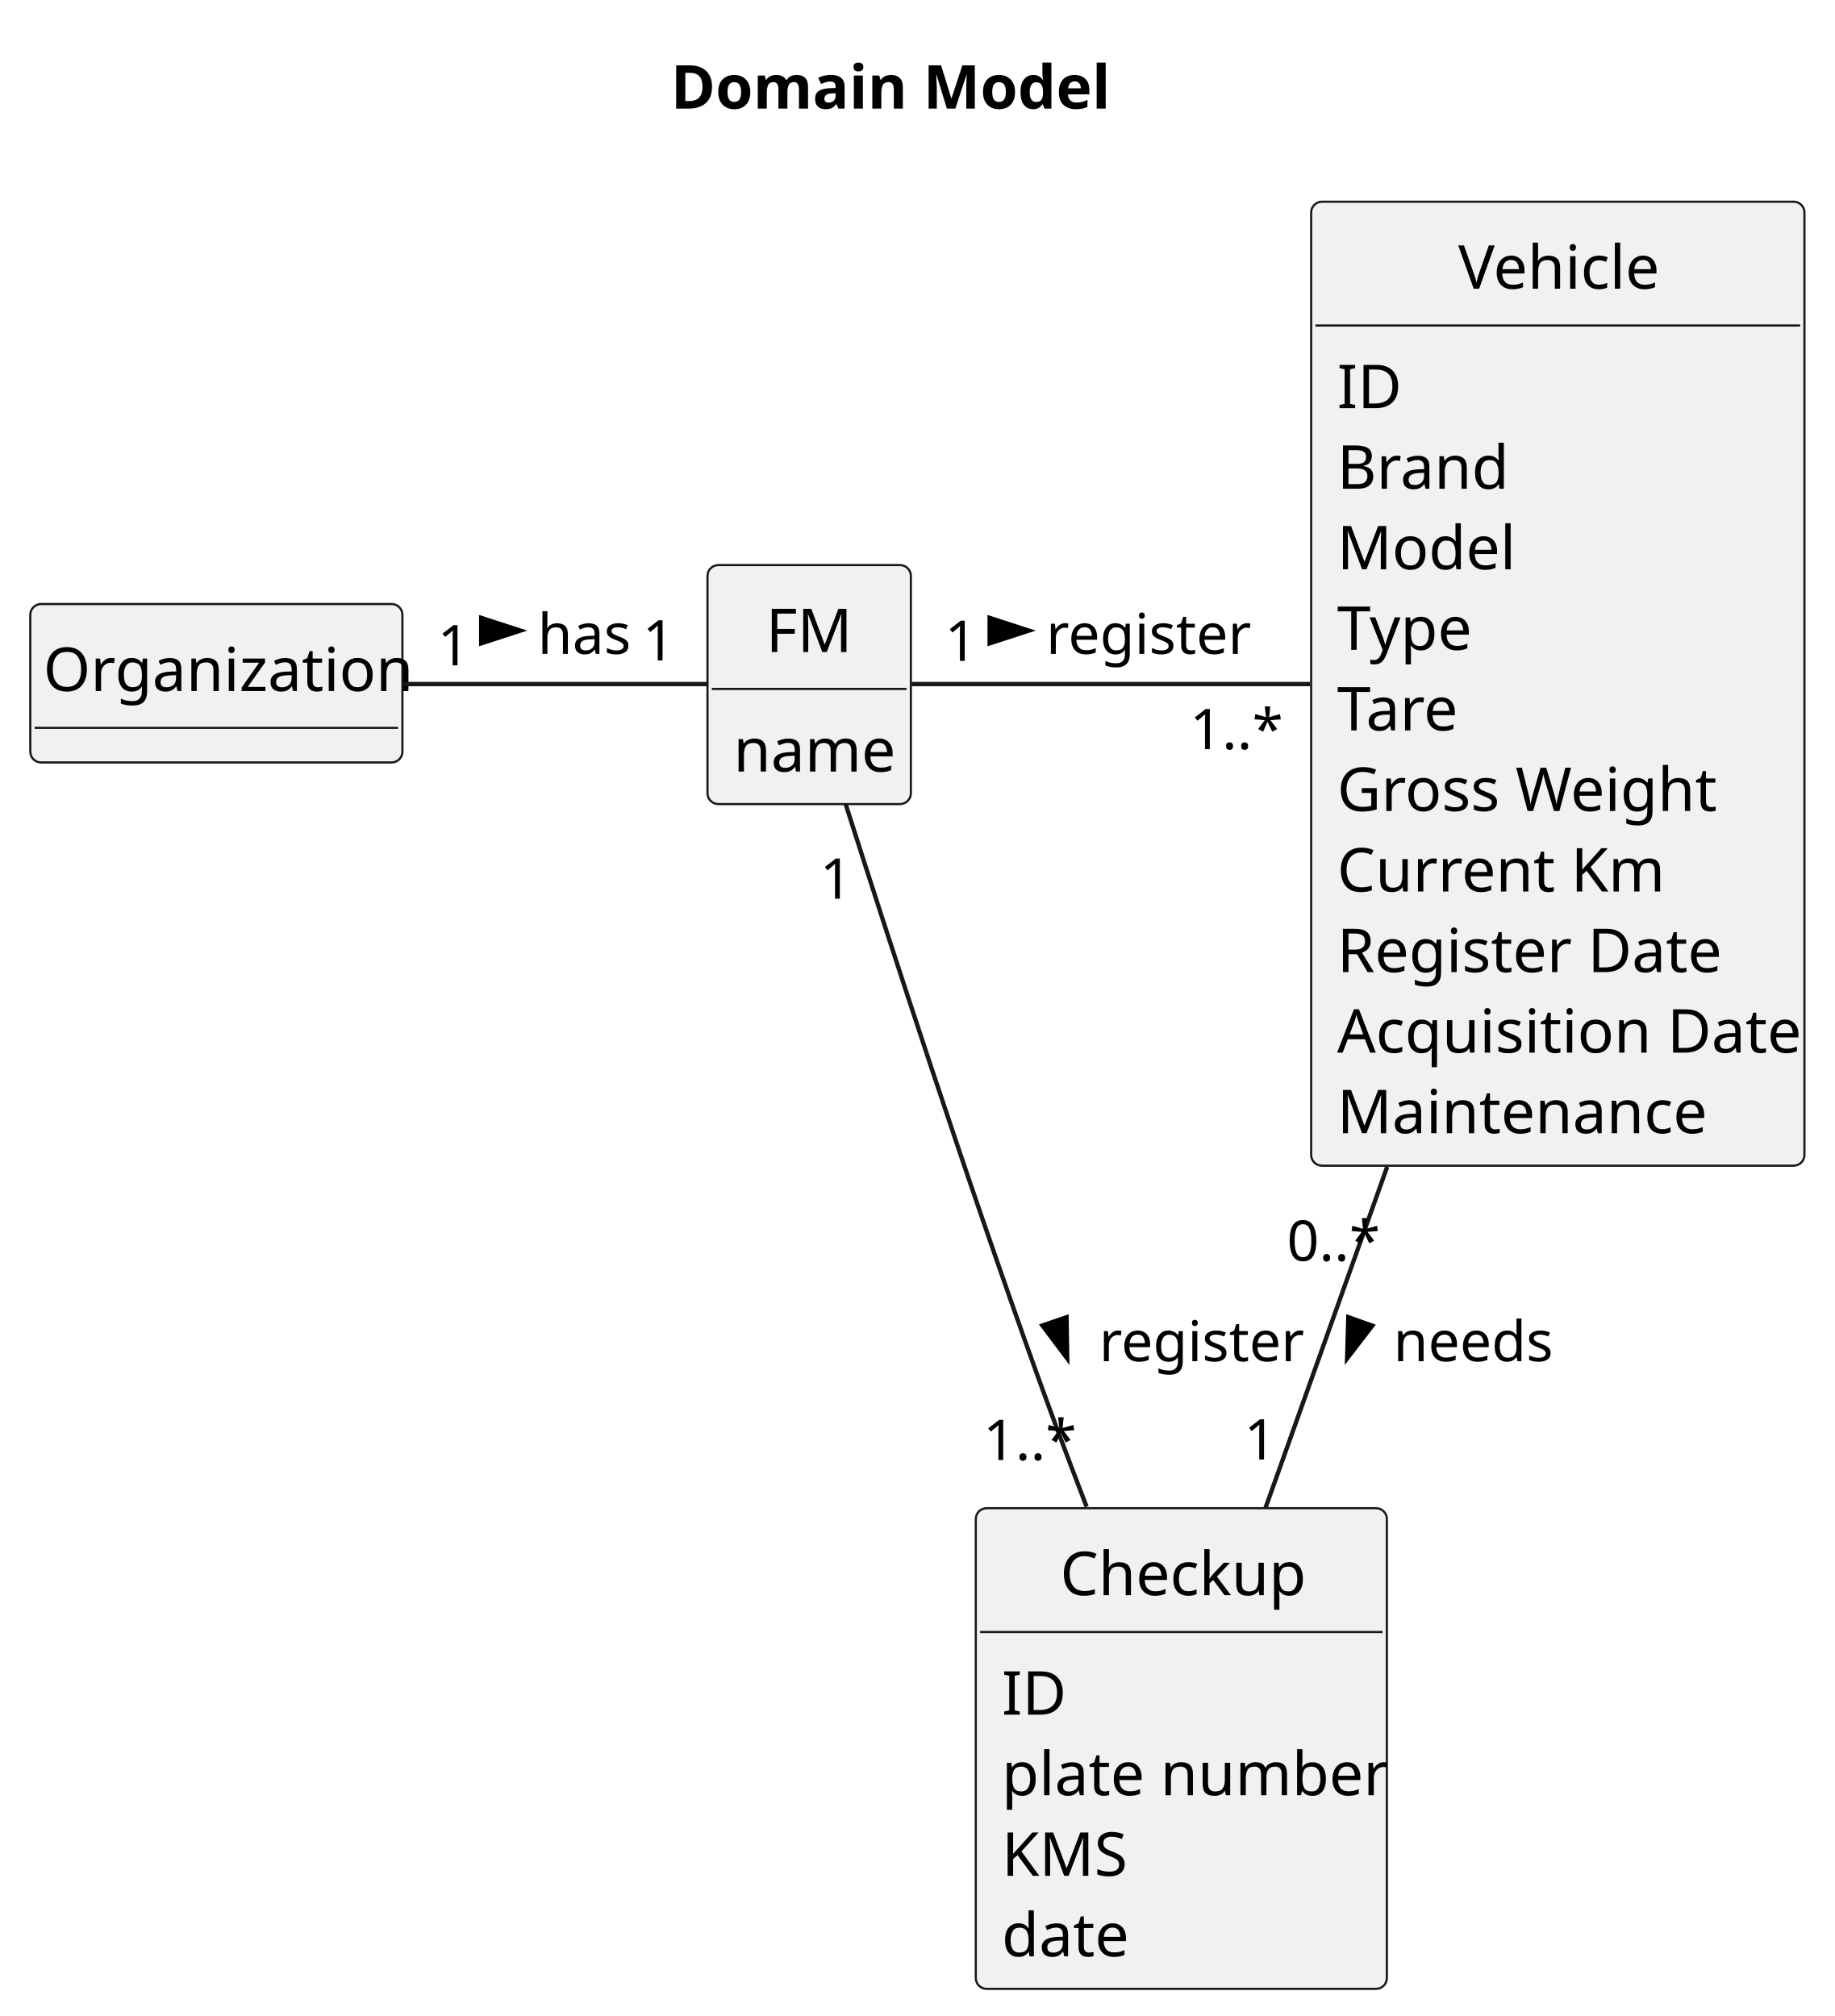
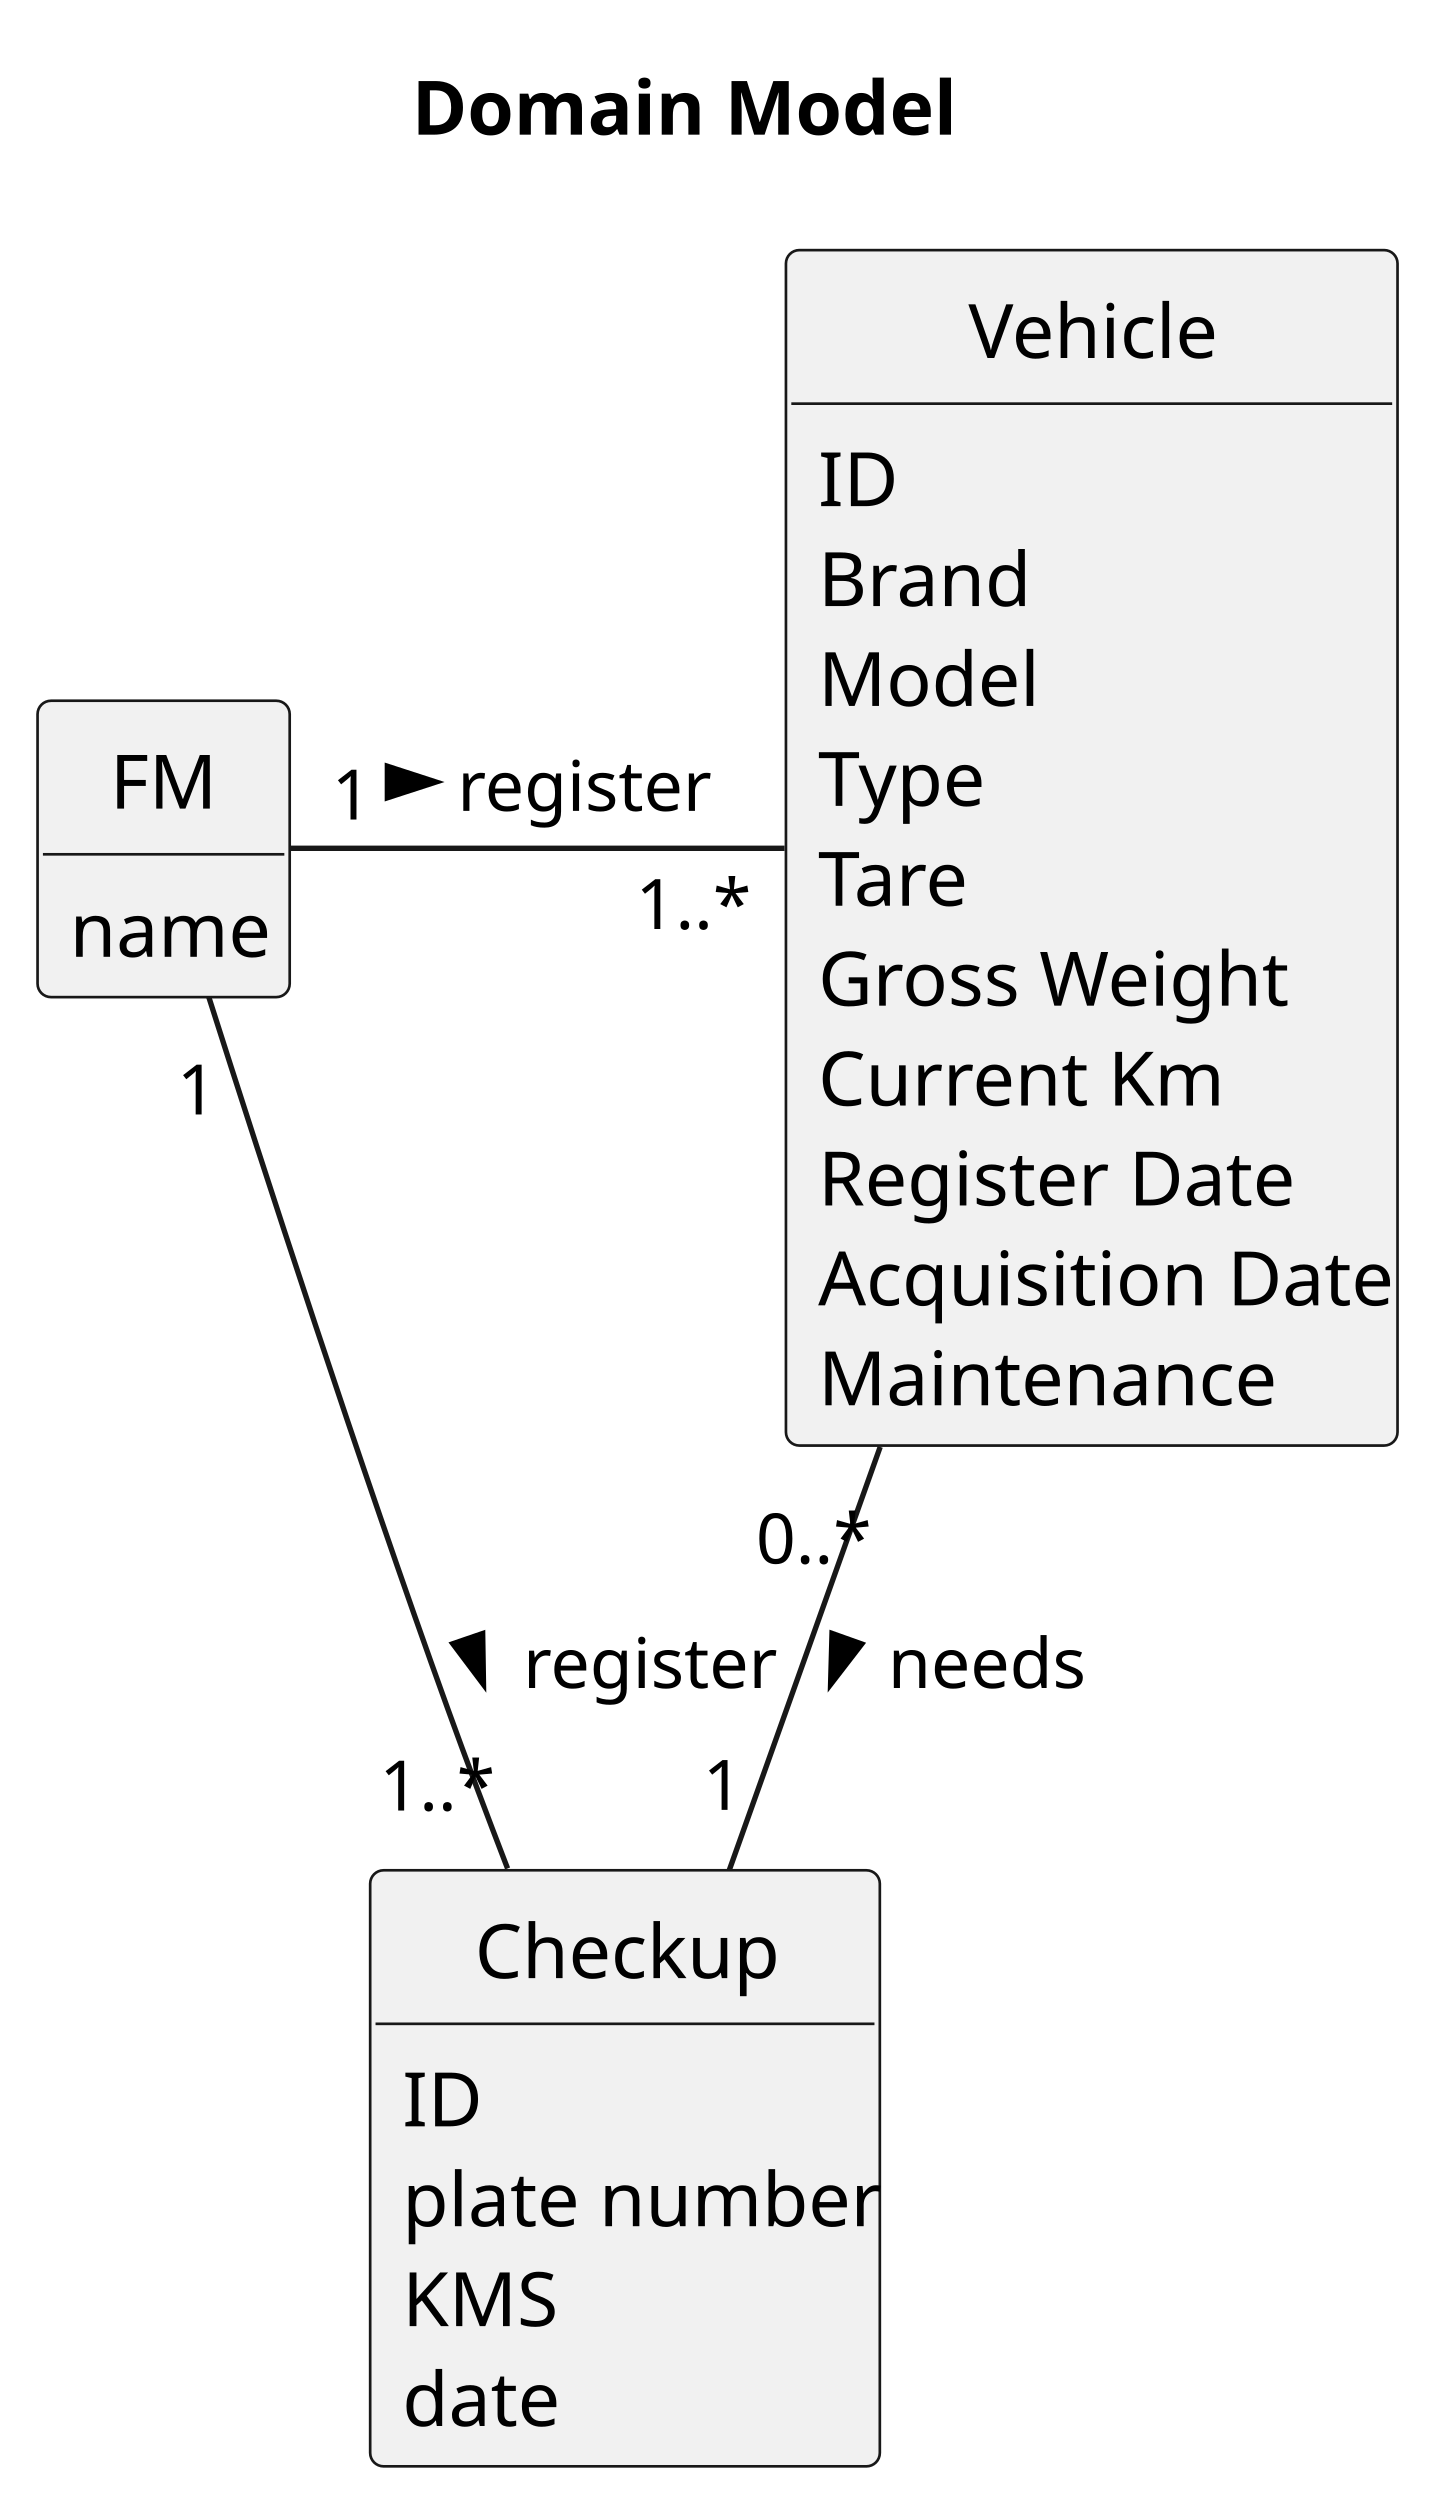
- <svg xmlns="http://www.w3.org/2000/svg" contentStyleType="text/css" height="466px" preserveAspectRatio="none" style="width:424px;height:466px;background:#FFFFFF;" version="1.1" viewBox="0 0 424 466" width="424px" zoomAndPan="magnify">
+ <svg xmlns="http://www.w3.org/2000/svg" contentStyleType="text/css" height="466px" preserveAspectRatio="none" style="width:267px;height:466px;background:#FFFFFF;" version="1.1" viewBox="0 0 267 466" width="267px" zoomAndPan="magnify">
  <defs />
  <g>
-     <text fill="#000000" font-family="sans-serif" font-size="14" font-weight="bold" lengthAdjust="spacing" textLength="100" x="155" y="25.107">Domain Model</text>
+     <text fill="#000000" font-family="sans-serif" font-size="14" font-weight="bold" lengthAdjust="spacing" textLength="100" x="76.75" y="25.107">Domain Model</text>
    <g id="elem_FM">
-       <rect codeLine="15" fill="#F1F1F1" height="55.242" id="FM" rx="2.5" ry="2.5" style="stroke:#181818;stroke-width:0.5;" width="47" x="163.5" y="130.621" />
-       <text fill="#000000" font-family="sans-serif" font-size="14" lengthAdjust="spacing" textLength="20" x="177" y="150.728">FM</text>
-       <line style="stroke:#181818;stroke-width:0.5;" x1="164.5" x2="209.5" y1="159.242" y2="159.242" />
-       <text fill="#000000" font-family="sans-serif" font-size="14" lengthAdjust="spacing" textLength="35" x="169.5" y="178.35">name</text>
+       <rect codeLine="15" fill="#F1F1F1" height="55.242" id="FM" rx="2.5" ry="2.5" style="stroke:#181818;stroke-width:0.5;" width="47" x="7" y="130.621" />
+       <text fill="#000000" font-family="sans-serif" font-size="14" lengthAdjust="spacing" textLength="20" x="20.5" y="150.728">FM</text>
+       <line style="stroke:#181818;stroke-width:0.5;" x1="8" x2="53" y1="159.242" y2="159.242" />
+       <text fill="#000000" font-family="sans-serif" font-size="14" lengthAdjust="spacing" textLength="35" x="13" y="178.35">name</text>
    </g>
    <g id="elem_Checkup">
-       <rect codeLine="20" fill="#F1F1F1" height="111.106" id="Checkup" rx="2.5" ry="2.5" style="stroke:#181818;stroke-width:0.5;" width="95" x="225.5" y="348.621" />
-       <text fill="#000000" font-family="sans-serif" font-size="14" lengthAdjust="spacing" textLength="56" x="245" y="368.728">Checkup</text>
-       <line style="stroke:#181818;stroke-width:0.5;" x1="226.5" x2="319.5" y1="377.242" y2="377.242" />
-       <text fill="#000000" font-family="sans-serif" font-size="14" lengthAdjust="spacing" textLength="13" x="231.5" y="396.35">ID</text>
-       <text fill="#000000" font-family="sans-serif" font-size="14" lengthAdjust="spacing" textLength="83" x="231.5" y="414.971">plate number</text>
-       <text fill="#000000" font-family="sans-serif" font-size="14" lengthAdjust="spacing" textLength="29" x="231.5" y="433.592">KMS</text>
-       <text fill="#000000" font-family="sans-serif" font-size="14" lengthAdjust="spacing" textLength="28" x="231.5" y="452.213">date</text>
+       <rect codeLine="20" fill="#F1F1F1" height="111.106" id="Checkup" rx="2.5" ry="2.5" style="stroke:#181818;stroke-width:0.5;" width="95" x="69" y="348.621" />
+       <text fill="#000000" font-family="sans-serif" font-size="14" lengthAdjust="spacing" textLength="56" x="88.5" y="368.728">Checkup</text>
+       <line style="stroke:#181818;stroke-width:0.5;" x1="70" x2="163" y1="377.242" y2="377.242" />
+       <text fill="#000000" font-family="sans-serif" font-size="14" lengthAdjust="spacing" textLength="13" x="75" y="396.35">ID</text>
+       <text fill="#000000" font-family="sans-serif" font-size="14" lengthAdjust="spacing" textLength="83" x="75" y="414.971">plate number</text>
+       <text fill="#000000" font-family="sans-serif" font-size="14" lengthAdjust="spacing" textLength="29" x="75" y="433.592">KMS</text>
+       <text fill="#000000" font-family="sans-serif" font-size="14" lengthAdjust="spacing" textLength="28" x="75" y="452.213">date</text>
    </g>
    <g id="elem_Vehicle">
-       <rect codeLine="27" fill="#F1F1F1" height="222.832" id="Vehicle" rx="2.5" ry="2.5" style="stroke:#181818;stroke-width:0.5;" width="114" x="303" y="46.621" />
-       <text fill="#000000" font-family="sans-serif" font-size="14" lengthAdjust="spacing" textLength="46" x="337" y="66.728">Vehicle</text>
-       <line style="stroke:#181818;stroke-width:0.5;" x1="304" x2="416" y1="75.242" y2="75.242" />
-       <text fill="#000000" font-family="sans-serif" font-size="14" lengthAdjust="spacing" textLength="13" x="309" y="94.35">ID</text>
-       <text fill="#000000" font-family="sans-serif" font-size="14" lengthAdjust="spacing" textLength="38" x="309" y="112.971">Brand</text>
-       <text fill="#000000" font-family="sans-serif" font-size="14" lengthAdjust="spacing" textLength="38" x="309" y="131.592">Model</text>
-       <text fill="#000000" font-family="sans-serif" font-size="14" lengthAdjust="spacing" textLength="32" x="309" y="150.213">Type</text>
-       <text fill="#000000" font-family="sans-serif" font-size="14" lengthAdjust="spacing" textLength="30" x="309" y="168.834">Tare</text>
-       <text fill="#000000" font-family="sans-serif" font-size="14" lengthAdjust="spacing" textLength="86" x="309" y="187.455">Gross Weight</text>
-       <text fill="#000000" font-family="sans-serif" font-size="14" lengthAdjust="spacing" textLength="72" x="309" y="206.076">Current Km</text>
-       <text fill="#000000" font-family="sans-serif" font-size="14" lengthAdjust="spacing" textLength="87" x="309" y="224.697">Register Date</text>
-       <text fill="#000000" font-family="sans-serif" font-size="14" lengthAdjust="spacing" textLength="102" x="309" y="243.318">Acquisition Date</text>
-       <text fill="#000000" font-family="sans-serif" font-size="14" lengthAdjust="spacing" textLength="81" x="309" y="261.94">Maintenance</text>
-     </g>
-     <g id="elem_Organization">
-       <rect fill="#F1F1F1" height="36.621" id="Organization" rx="2.5" ry="2.5" style="stroke:#181818;stroke-width:0.5;" width="86" x="7" y="139.621" />
-       <text fill="#000000" font-family="sans-serif" font-size="14" lengthAdjust="spacing" textLength="80" x="10" y="159.728">Organization</text>
-       <line style="stroke:#181818;stroke-width:0.5;" x1="8" x2="92" y1="168.242" y2="168.242" />
-     </g>
-     <g id="link_Organization_FM">
-       <path codeLine="40" d="M93.35,158.121 C116.55,158.121 144.23,158.121 163.45,158.121 " fill="none" id="Organization-FM" style="stroke:#181818;stroke-width:1.0;" />
-       <polygon fill="#000000" points="120.25,145.767,111.205,142.828,111.205,148.706,120.25,145.767" style="stroke:#000000;stroke-width:1.0;" />
-       <text fill="#000000" font-family="sans-serif" font-size="13" lengthAdjust="spacing" textLength="21" x="124.25" y="151.149">has</text>
-       <text fill="#000000" font-family="sans-serif" font-size="13" lengthAdjust="spacing" textLength="7" x="101.109" y="153.797">1</text>
-       <text fill="#000000" font-family="sans-serif" font-size="13" lengthAdjust="spacing" textLength="7" x="148.504" y="152.66">1</text>
+       <rect codeLine="27" fill="#F1F1F1" height="222.832" id="Vehicle" rx="2.5" ry="2.5" style="stroke:#181818;stroke-width:0.5;" width="114" x="146.5" y="46.621" />
+       <text fill="#000000" font-family="sans-serif" font-size="14" lengthAdjust="spacing" textLength="46" x="180.5" y="66.728">Vehicle</text>
+       <line style="stroke:#181818;stroke-width:0.5;" x1="147.5" x2="259.5" y1="75.242" y2="75.242" />
+       <text fill="#000000" font-family="sans-serif" font-size="14" lengthAdjust="spacing" textLength="13" x="152.5" y="94.35">ID</text>
+       <text fill="#000000" font-family="sans-serif" font-size="14" lengthAdjust="spacing" textLength="38" x="152.5" y="112.971">Brand</text>
+       <text fill="#000000" font-family="sans-serif" font-size="14" lengthAdjust="spacing" textLength="38" x="152.5" y="131.592">Model</text>
+       <text fill="#000000" font-family="sans-serif" font-size="14" lengthAdjust="spacing" textLength="32" x="152.5" y="150.213">Type</text>
+       <text fill="#000000" font-family="sans-serif" font-size="14" lengthAdjust="spacing" textLength="30" x="152.5" y="168.834">Tare</text>
+       <text fill="#000000" font-family="sans-serif" font-size="14" lengthAdjust="spacing" textLength="86" x="152.5" y="187.455">Gross Weight</text>
+       <text fill="#000000" font-family="sans-serif" font-size="14" lengthAdjust="spacing" textLength="72" x="152.5" y="206.076">Current Km</text>
+       <text fill="#000000" font-family="sans-serif" font-size="14" lengthAdjust="spacing" textLength="87" x="152.5" y="224.697">Register Date</text>
+       <text fill="#000000" font-family="sans-serif" font-size="14" lengthAdjust="spacing" textLength="102" x="152.5" y="243.318">Acquisition Date</text>
+       <text fill="#000000" font-family="sans-serif" font-size="14" lengthAdjust="spacing" textLength="81" x="152.5" y="261.94">Maintenance</text>
    </g>
    <g id="link_FM_Vehicle">
-       <path codeLine="41" d="M210.69,158.121 C234.29,158.121 271.42,158.121 302.75,158.121 " fill="none" id="FM-Vehicle" style="stroke:#181818;stroke-width:1.0;" />
-       <polygon fill="#000000" points="237.75,145.767,228.705,142.828,228.705,148.706,237.75,145.767" style="stroke:#000000;stroke-width:1.0;" />
-       <text fill="#000000" font-family="sans-serif" font-size="13" lengthAdjust="spacing" textLength="43" x="241.75" y="151.149">register</text>
-       <text fill="#000000" font-family="sans-serif" font-size="13" lengthAdjust="spacing" textLength="7" x="218.337" y="152.766">1</text>
-       <text fill="#000000" font-family="sans-serif" font-size="13" lengthAdjust="spacing" textLength="20" x="274.974" y="173.159">1..*</text>
+       <path codeLine="41" d="M54.19,158.121 C77.79,158.121 114.92,158.121 146.25,158.121 " fill="none" id="FM-Vehicle" style="stroke:#181818;stroke-width:1.0;" />
+       <polygon fill="#000000" points="81.25,145.767,72.205,142.828,72.205,148.706,81.25,145.767" style="stroke:#000000;stroke-width:1.0;" />
+       <text fill="#000000" font-family="sans-serif" font-size="13" lengthAdjust="spacing" textLength="43" x="85.25" y="151.149">register</text>
+       <text fill="#000000" font-family="sans-serif" font-size="13" lengthAdjust="spacing" textLength="7" x="61.837" y="152.766">1</text>
+       <text fill="#000000" font-family="sans-serif" font-size="13" lengthAdjust="spacing" textLength="20" x="118.474" y="173.159">1..*</text>
    </g>
    <g id="link_FM_Checkup">
-       <path codeLine="42" d="M195.4,185.791 C205.52,217.581 223.25,272.241 240,318.621 C243.48,328.251 247.32,338.431 251.11,348.281 " fill="none" id="FM-Checkup" style="stroke:#181818;stroke-width:1.0;" />
-       <polygon fill="#000000" points="246.622,313.996,246.468,304.487,240.908,306.393,246.622,313.996" style="stroke:#000000;stroke-width:1.0;" />
-       <text fill="#000000" font-family="sans-serif" font-size="13" lengthAdjust="spacing" textLength="43" x="254" y="314.649">register</text>
-       <text fill="#000000" font-family="sans-serif" font-size="13" lengthAdjust="spacing" textLength="7" x="189.472" y="207.737">1</text>
-       <text fill="#000000" font-family="sans-serif" font-size="13" lengthAdjust="spacing" textLength="20" x="227.223" y="337.479">1..*</text>
+       <path codeLine="42" d="M38.9,185.791 C49.02,217.581 66.75,272.241 83.5,318.621 C86.98,328.251 90.82,338.431 94.61,348.281 " fill="none" id="FM-Checkup" style="stroke:#181818;stroke-width:1.0;" />
+       <polygon fill="#000000" points="90.122,313.996,89.968,304.487,84.408,306.393,90.122,313.996" style="stroke:#000000;stroke-width:1.0;" />
+       <text fill="#000000" font-family="sans-serif" font-size="13" lengthAdjust="spacing" textLength="43" x="97.5" y="314.649">register</text>
+       <text fill="#000000" font-family="sans-serif" font-size="13" lengthAdjust="spacing" textLength="7" x="32.972" y="207.737">1</text>
+       <text fill="#000000" font-family="sans-serif" font-size="13" lengthAdjust="spacing" textLength="20" x="70.723" y="337.479">1..*</text>
    </g>
    <g id="link_Vehicle_Checkup">
-       <path codeLine="43" d="M320.57,269.701 C310.82,297.061 300.78,325.191 292.46,348.531 " fill="none" id="Vehicle-Checkup" style="stroke:#181818;stroke-width:1.0;" />
-       <polygon fill="#000000" points="311.321,313.976,317.127,306.444,311.59,304.469,311.321,313.976" style="stroke:#000000;stroke-width:1.0;" />
-       <text fill="#000000" font-family="sans-serif" font-size="13" lengthAdjust="spacing" textLength="35" x="322" y="314.649">needs</text>
-       <text fill="#000000" font-family="sans-serif" font-size="13" lengthAdjust="spacing" textLength="20" x="297.403" y="291.437">0..*</text>
-       <text fill="#000000" font-family="sans-serif" font-size="13" lengthAdjust="spacing" textLength="7" x="287.505" y="337.36">1</text>
+       <path codeLine="43" d="M164.07,269.701 C154.32,297.061 144.28,325.191 135.96,348.531 " fill="none" id="Vehicle-Checkup" style="stroke:#181818;stroke-width:1.0;" />
+       <polygon fill="#000000" points="154.821,313.976,160.627,306.444,155.09,304.469,154.821,313.976" style="stroke:#000000;stroke-width:1.0;" />
+       <text fill="#000000" font-family="sans-serif" font-size="13" lengthAdjust="spacing" textLength="35" x="165.5" y="314.649">needs</text>
+       <text fill="#000000" font-family="sans-serif" font-size="13" lengthAdjust="spacing" textLength="20" x="140.903" y="291.437">0..*</text>
+       <text fill="#000000" font-family="sans-serif" font-size="13" lengthAdjust="spacing" textLength="7" x="131.005" y="337.36">1</text>
    </g>
  </g>
</svg>
